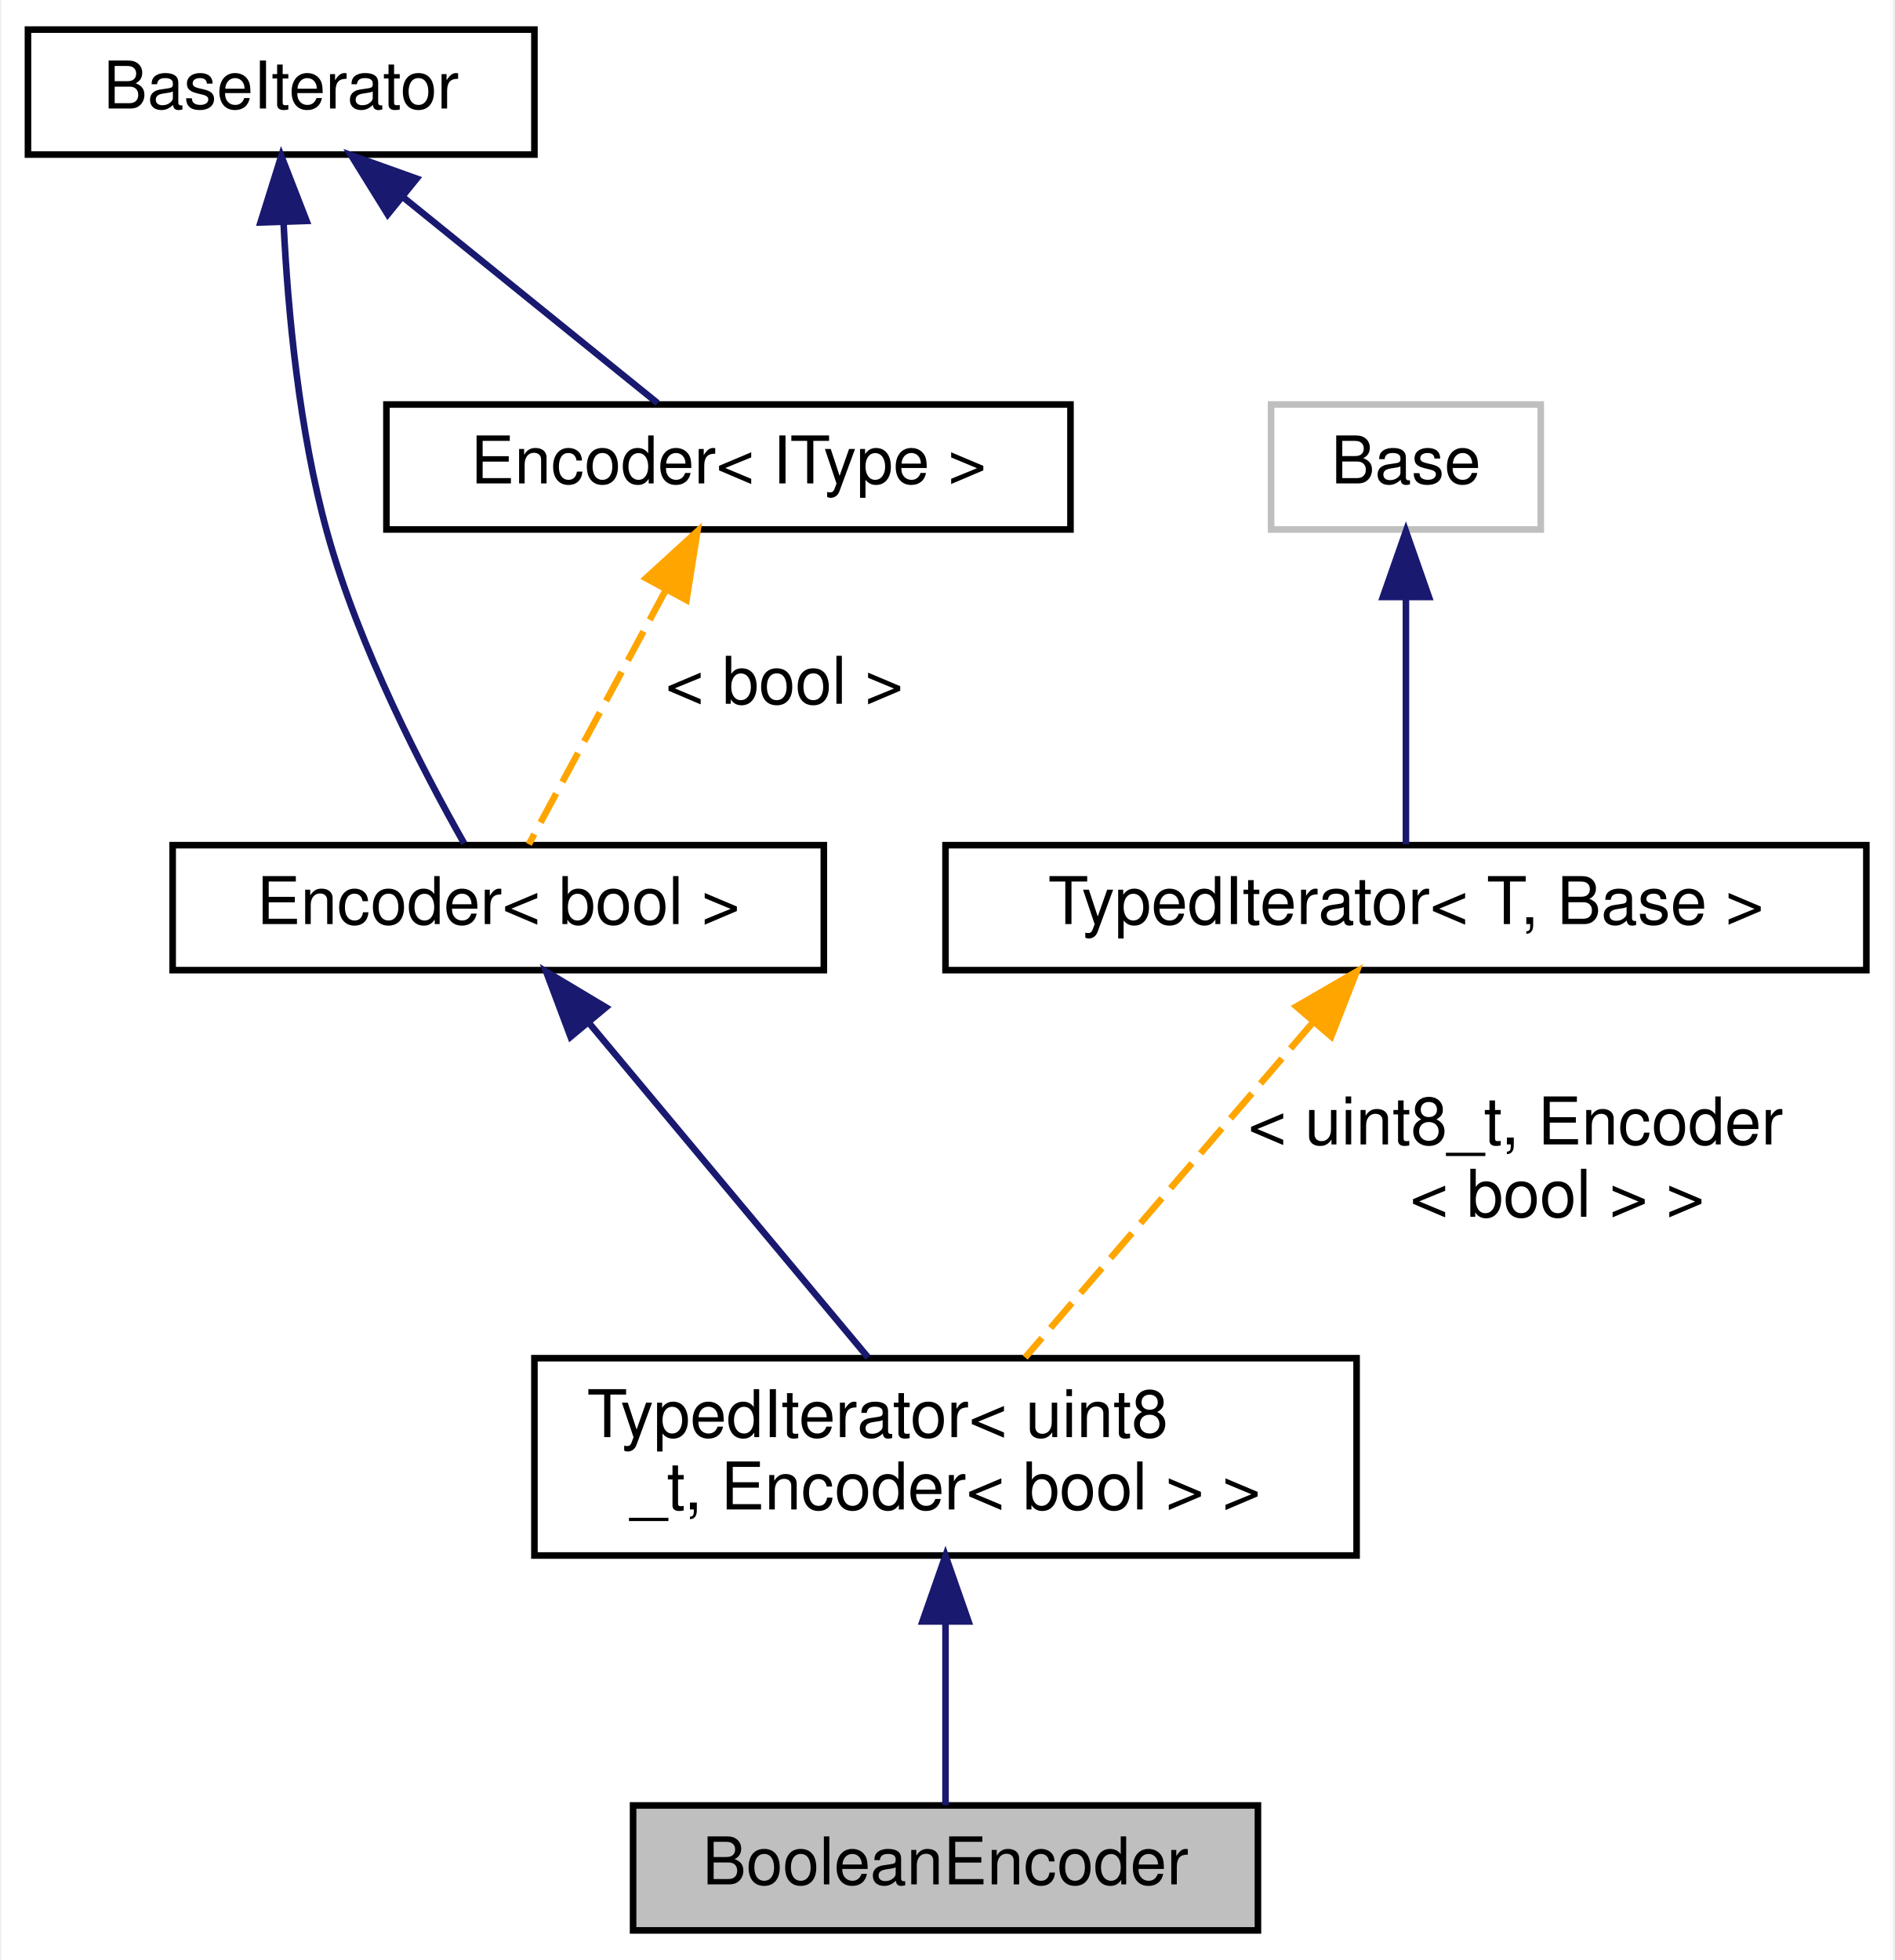
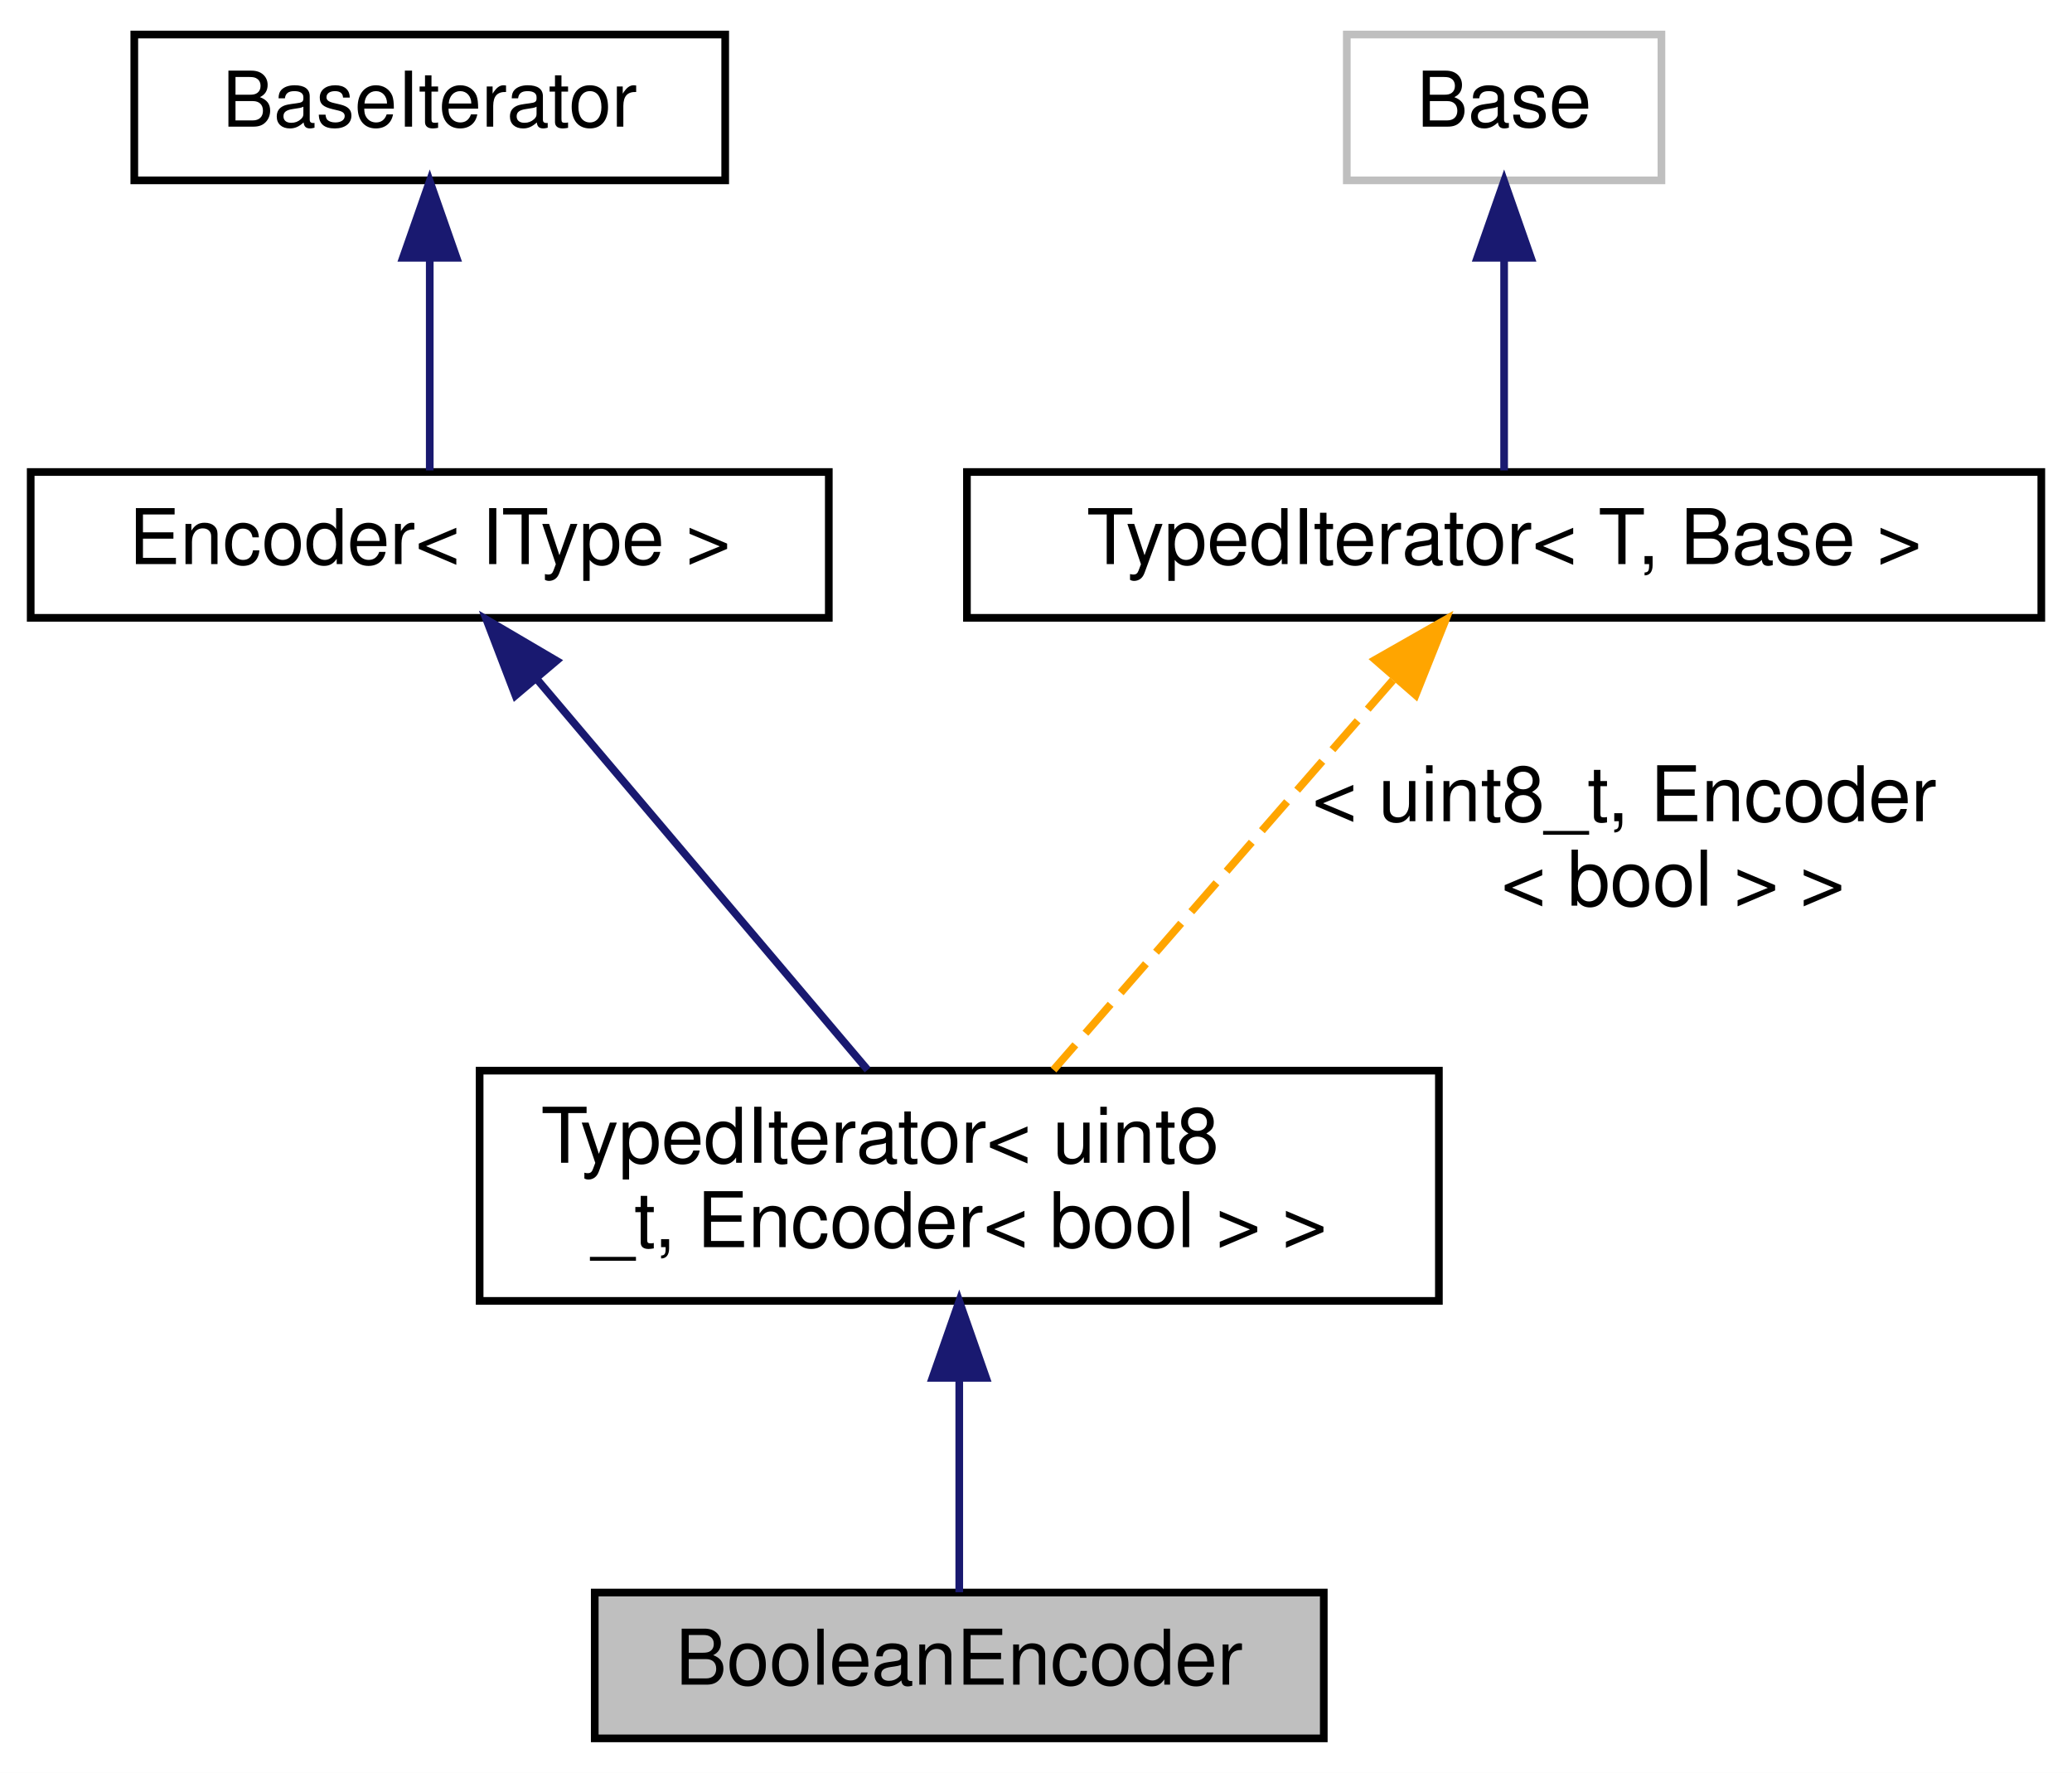
- <svg xmlns="http://www.w3.org/2000/svg" xmlns:xlink="http://www.w3.org/1999/xlink" width="288pt" height="298pt" viewBox="0.00 0.00 287.50 298.00">
-   <g id="graph0" class="graph" transform="scale(1 1) rotate(0) translate(4 294)">
-     <polygon fill="white" stroke="transparent" points="-4,4 -4,-294 283.5,-294 283.5,4 -4,4" />
+ <svg xmlns="http://www.w3.org/2000/svg" xmlns:xlink="http://www.w3.org/1999/xlink" width="270pt" height="231pt" viewBox="0.00 0.00 270.00 231.00">
+   <g id="graph0" class="graph" transform="scale(1 1) rotate(0) translate(4 227)">
+     <polygon fill="white" stroke="transparent" points="-4,4 -4,-227 266,-227 266,4 -4,4" />
    <g id="node1" class="node">
      <g id="a_node1">
        <a xlink:title=" ">
-           <polygon fill="#bfbfbf" stroke="black" points="92,-0.5 92,-19.5 187,-19.5 187,-0.5 92,-0.5" />
-           <text text-anchor="middle" x="139.5" y="-7.5" font-family="Helvetica,sans-Serif" font-size="10.00">BooleanEncoder</text>
+           <polygon fill="#bfbfbf" stroke="black" points="73.5,-0.5 73.5,-19.5 168.5,-19.5 168.5,-0.5 73.5,-0.5" />
+           <text text-anchor="middle" x="121" y="-7.5" font-family="Helvetica,sans-Serif" font-size="10.00">BooleanEncoder</text>
        </a>
      </g>
    </g>
    <g id="node2" class="node">
      <g id="a_node2">
        <a xlink:href="classarmnn_1_1_typed_iterator.html" target="_top" xlink:title=" ">
-           <polygon fill="white" stroke="black" points="77,-57.5 77,-87.5 202,-87.5 202,-57.5 77,-57.5" />
-           <text text-anchor="start" x="85" y="-75.5" font-family="Helvetica,sans-Serif" font-size="10.00">TypedIterator&lt; uint8</text>
-           <text text-anchor="middle" x="139.5" y="-64.5" font-family="Helvetica,sans-Serif" font-size="10.00">_t, Encoder&lt; bool &gt; &gt;</text>
+           <polygon fill="white" stroke="black" points="58.5,-57.5 58.5,-87.5 183.5,-87.5 183.5,-57.5 58.5,-57.5" />
+           <text text-anchor="start" x="66.5" y="-75.5" font-family="Helvetica,sans-Serif" font-size="10.00">TypedIterator&lt; uint8</text>
+           <text text-anchor="middle" x="121" y="-64.5" font-family="Helvetica,sans-Serif" font-size="10.00">_t, Encoder&lt; bool &gt; &gt;</text>
        </a>
      </g>
    </g>
    <g id="edge1" class="edge">
-       <path fill="none" stroke="midnightblue" d="M139.5,-47.35C139.5,-37.51 139.5,-26.78 139.5,-19.54" />
-       <polygon fill="midnightblue" stroke="midnightblue" points="136,-47.47 139.5,-57.47 143,-47.47 136,-47.47" />
+       <path fill="none" stroke="midnightblue" d="M121,-47.35C121,-37.51 121,-26.78 121,-19.54" />
+       <polygon fill="midnightblue" stroke="midnightblue" points="117.5,-47.47 121,-57.47 124.5,-47.47 117.5,-47.47" />
    </g>
    <g id="node3" class="node">
      <g id="a_node3">
        <a xlink:href="classarmnn_1_1_encoder.html" target="_top" xlink:title=" ">
-           <polygon fill="white" stroke="black" points="22,-146.5 22,-165.5 121,-165.5 121,-146.5 22,-146.5" />
-           <text text-anchor="middle" x="71.5" y="-153.5" font-family="Helvetica,sans-Serif" font-size="10.00">Encoder&lt; bool &gt;</text>
+           <polygon fill="white" stroke="black" points="0,-146.5 0,-165.5 104,-165.5 104,-146.5 0,-146.5" />
+           <text text-anchor="middle" x="52" y="-153.5" font-family="Helvetica,sans-Serif" font-size="10.00">Encoder&lt; IType &gt;</text>
        </a>
      </g>
    </g>
    <g id="edge2" class="edge">
-       <path fill="none" stroke="midnightblue" d="M85.38,-138.37C97.85,-123.42 115.96,-101.71 127.74,-87.6" />
-       <polygon fill="midnightblue" stroke="midnightblue" points="82.5,-136.36 78.78,-146.28 87.87,-140.84 82.5,-136.36" />
+       <path fill="none" stroke="midnightblue" d="M66.08,-138.37C78.74,-123.42 97.12,-101.71 109.06,-87.6" />
+       <polygon fill="midnightblue" stroke="midnightblue" points="63.17,-136.38 59.38,-146.28 68.52,-140.91 63.17,-136.38" />
    </g>
    <g id="node4" class="node">
      <g id="a_node4">
        <a xlink:href="classarmnn_1_1_base_iterator.html" target="_top" xlink:title=" ">
-           <polygon fill="white" stroke="black" points="0,-270.5 0,-289.5 77,-289.5 77,-270.5 0,-270.5" />
-           <text text-anchor="middle" x="38.5" y="-277.5" font-family="Helvetica,sans-Serif" font-size="10.00">BaseIterator</text>
+           <polygon fill="white" stroke="black" points="13.5,-203.5 13.5,-222.5 90.5,-222.5 90.5,-203.5 13.5,-203.5" />
+           <text text-anchor="middle" x="52" y="-210.5" font-family="Helvetica,sans-Serif" font-size="10.00">BaseIterator</text>
        </a>
      </g>
    </g>
    <g id="edge3" class="edge">
-       <path fill="none" stroke="midnightblue" d="M38.87,-259.98C39.52,-246.62 41.22,-228.46 45.5,-213 50.36,-195.44 60.23,-176.51 66.32,-165.77" />
-       <polygon fill="midnightblue" stroke="midnightblue" points="35.36,-260.18 38.52,-270.29 42.36,-260.41 35.36,-260.18" />
+       <path fill="none" stroke="midnightblue" d="M52,-193.12C52,-183.82 52,-173.06 52,-165.71" />
+       <polygon fill="midnightblue" stroke="midnightblue" points="48.5,-193.41 52,-203.41 55.5,-193.41 48.5,-193.41" />
    </g>
    <g id="node5" class="node">
      <g id="a_node5">
-         <a xlink:href="classarmnn_1_1_encoder.html" target="_top" xlink:title=" ">
-           <polygon fill="white" stroke="black" points="54.5,-213.5 54.5,-232.5 158.5,-232.5 158.5,-213.5 54.5,-213.5" />
-           <text text-anchor="middle" x="106.5" y="-220.5" font-family="Helvetica,sans-Serif" font-size="10.00">Encoder&lt; IType &gt;</text>
+         <a xlink:href="classarmnn_1_1_typed_iterator.html" target="_top" xlink:title=" ">
+           <polygon fill="white" stroke="black" points="122,-146.5 122,-165.5 262,-165.5 262,-146.5 122,-146.5" />
+           <text text-anchor="middle" x="192" y="-153.5" font-family="Helvetica,sans-Serif" font-size="10.00">TypedIterator&lt; T, Base &gt;</text>
+         </a>
+       </g>
+     </g>
+     <g id="edge4" class="edge">
+       <path fill="none" stroke="orange" stroke-dasharray="5,2" d="M177.51,-138.37C164.49,-123.42 145.58,-101.71 133.28,-87.6" />
+       <polygon fill="orange" stroke="orange" points="175.19,-141.04 184.4,-146.28 180.47,-136.44 175.19,-141.04" />
+       <text text-anchor="start" x="167" y="-120" font-family="Helvetica,sans-Serif" font-size="10.00"> &lt; uint8_t, Encoder</text>
+       <text text-anchor="middle" x="214" y="-109" font-family="Helvetica,sans-Serif" font-size="10.00">&lt; bool &gt; &gt;</text>
+     </g>
+     <g id="node6" class="node">
+       <g id="a_node6">
+         <a xlink:title=" ">
+           <polygon fill="white" stroke="#bfbfbf" points="171.5,-203.5 171.5,-222.5 212.5,-222.5 212.5,-203.5 171.5,-203.5" />
+           <text text-anchor="middle" x="192" y="-210.5" font-family="Helvetica,sans-Serif" font-size="10.00">Base</text>
        </a>
      </g>
    </g>
    <g id="edge5" class="edge">
-       <path fill="none" stroke="midnightblue" d="M57.05,-264C69.46,-253.96 85.35,-241.1 95.73,-232.71" />
-       <polygon fill="midnightblue" stroke="midnightblue" points="54.7,-261.4 49.12,-270.41 59.1,-266.84 54.7,-261.4" />
-     </g>
-     <g id="edge4" class="edge">
-       <path fill="none" stroke="orange" stroke-dasharray="5,2" d="M96.9,-204.16C90.15,-191.63 81.41,-175.41 76.15,-165.63" />
-       <polygon fill="orange" stroke="orange" points="93.96,-206.09 101.78,-213.23 100.12,-202.77 93.96,-206.09" />
-       <text text-anchor="middle" x="115" y="-187" font-family="Helvetica,sans-Serif" font-size="10.00"> &lt; bool &gt;</text>
-     </g>
-     <g id="node6" class="node">
-       <g id="a_node6">
-         <a xlink:href="classarmnn_1_1_typed_iterator.html" target="_top" xlink:title=" ">
-           <polygon fill="white" stroke="black" points="139.5,-146.5 139.5,-165.5 279.5,-165.5 279.5,-146.5 139.5,-146.5" />
-           <text text-anchor="middle" x="209.5" y="-153.5" font-family="Helvetica,sans-Serif" font-size="10.00">TypedIterator&lt; T, Base &gt;</text>
-         </a>
-       </g>
-     </g>
-     <g id="edge6" class="edge">
-       <path fill="none" stroke="orange" stroke-dasharray="5,2" d="M195.21,-138.37C182.38,-123.42 163.73,-101.71 151.61,-87.6" />
-       <polygon fill="orange" stroke="orange" points="192.84,-140.97 202.01,-146.28 198.15,-136.41 192.84,-140.97" />
-       <text text-anchor="start" x="185.5" y="-120" font-family="Helvetica,sans-Serif" font-size="10.00"> &lt; uint8_t, Encoder</text>
-       <text text-anchor="middle" x="232.5" y="-109" font-family="Helvetica,sans-Serif" font-size="10.00">&lt; bool &gt; &gt;</text>
-     </g>
-     <g id="node7" class="node">
-       <g id="a_node7">
-         <a xlink:title=" ">
-           <polygon fill="white" stroke="#bfbfbf" points="189,-213.5 189,-232.5 230,-232.5 230,-213.5 189,-213.5" />
-           <text text-anchor="middle" x="209.5" y="-220.5" font-family="Helvetica,sans-Serif" font-size="10.00">Base</text>
-         </a>
-       </g>
-     </g>
-     <g id="edge7" class="edge">
-       <path fill="none" stroke="midnightblue" d="M209.5,-203.04C209.5,-190.67 209.5,-175.12 209.5,-165.63" />
-       <polygon fill="midnightblue" stroke="midnightblue" points="206,-203.23 209.5,-213.23 213,-203.23 206,-203.23" />
+       <path fill="none" stroke="midnightblue" d="M192,-193.12C192,-183.82 192,-173.06 192,-165.71" />
+       <polygon fill="midnightblue" stroke="midnightblue" points="188.5,-193.41 192,-203.41 195.5,-193.41 188.5,-193.41" />
    </g>
  </g>
</svg>
